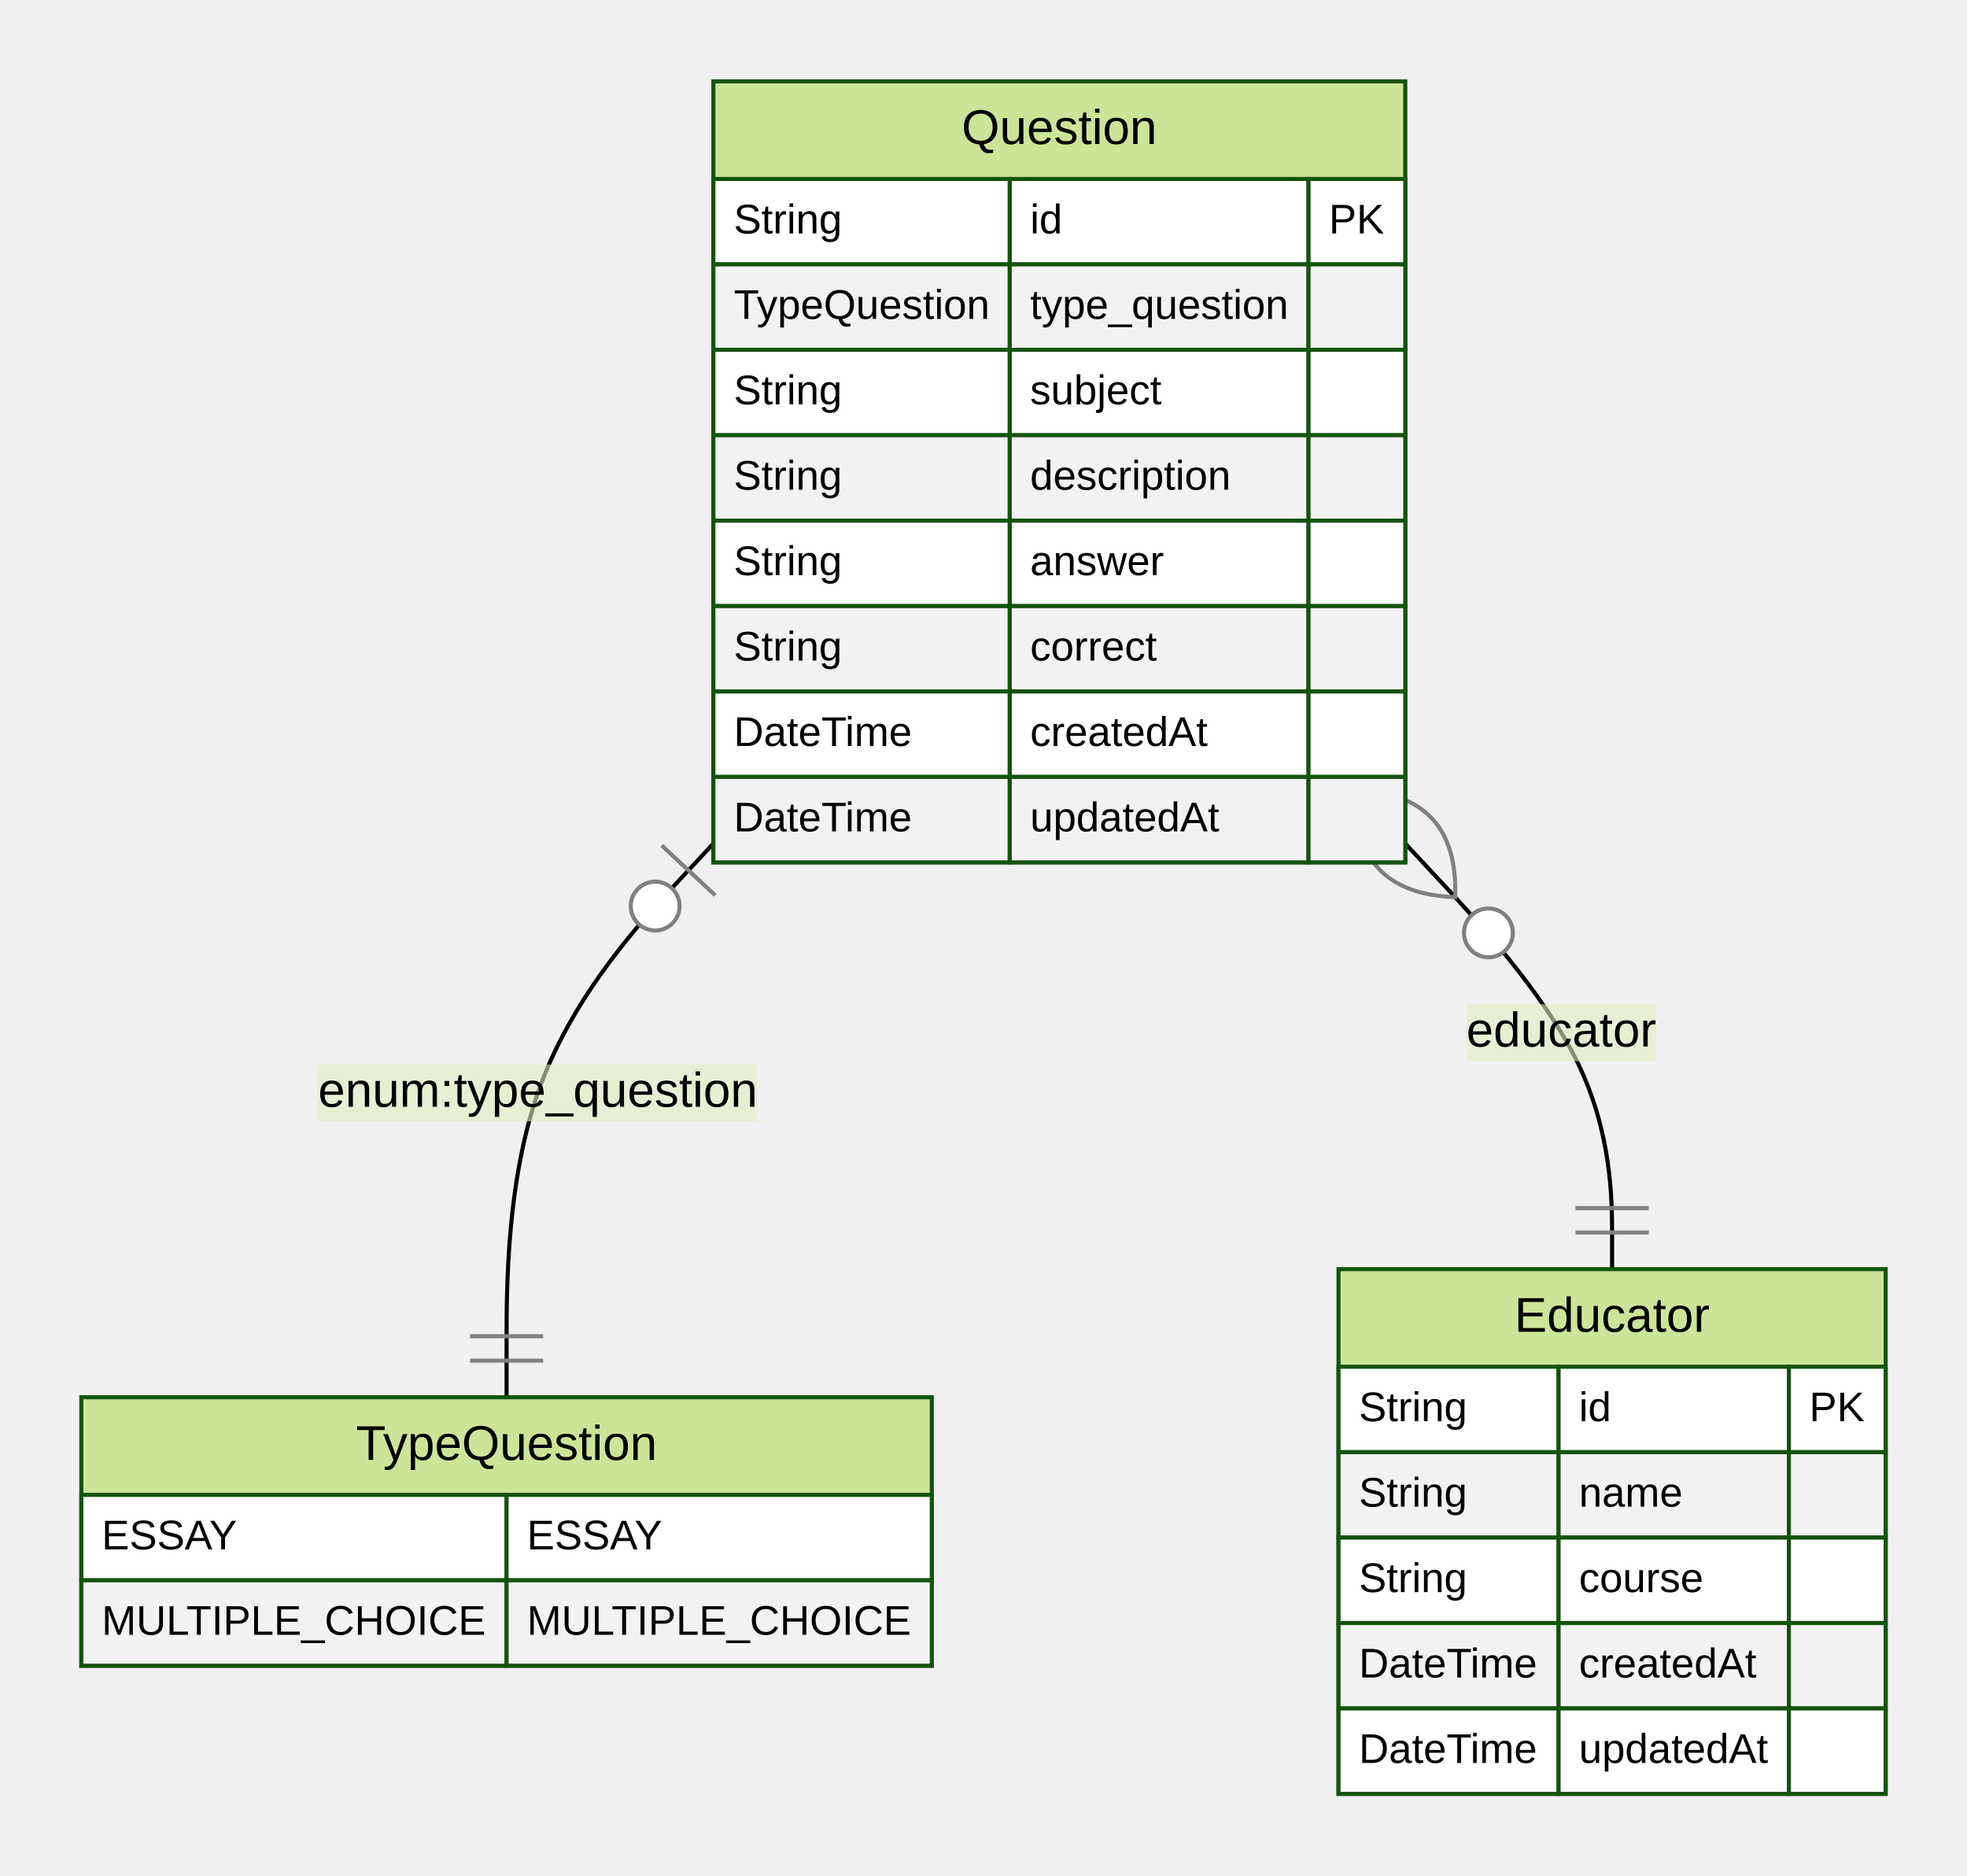
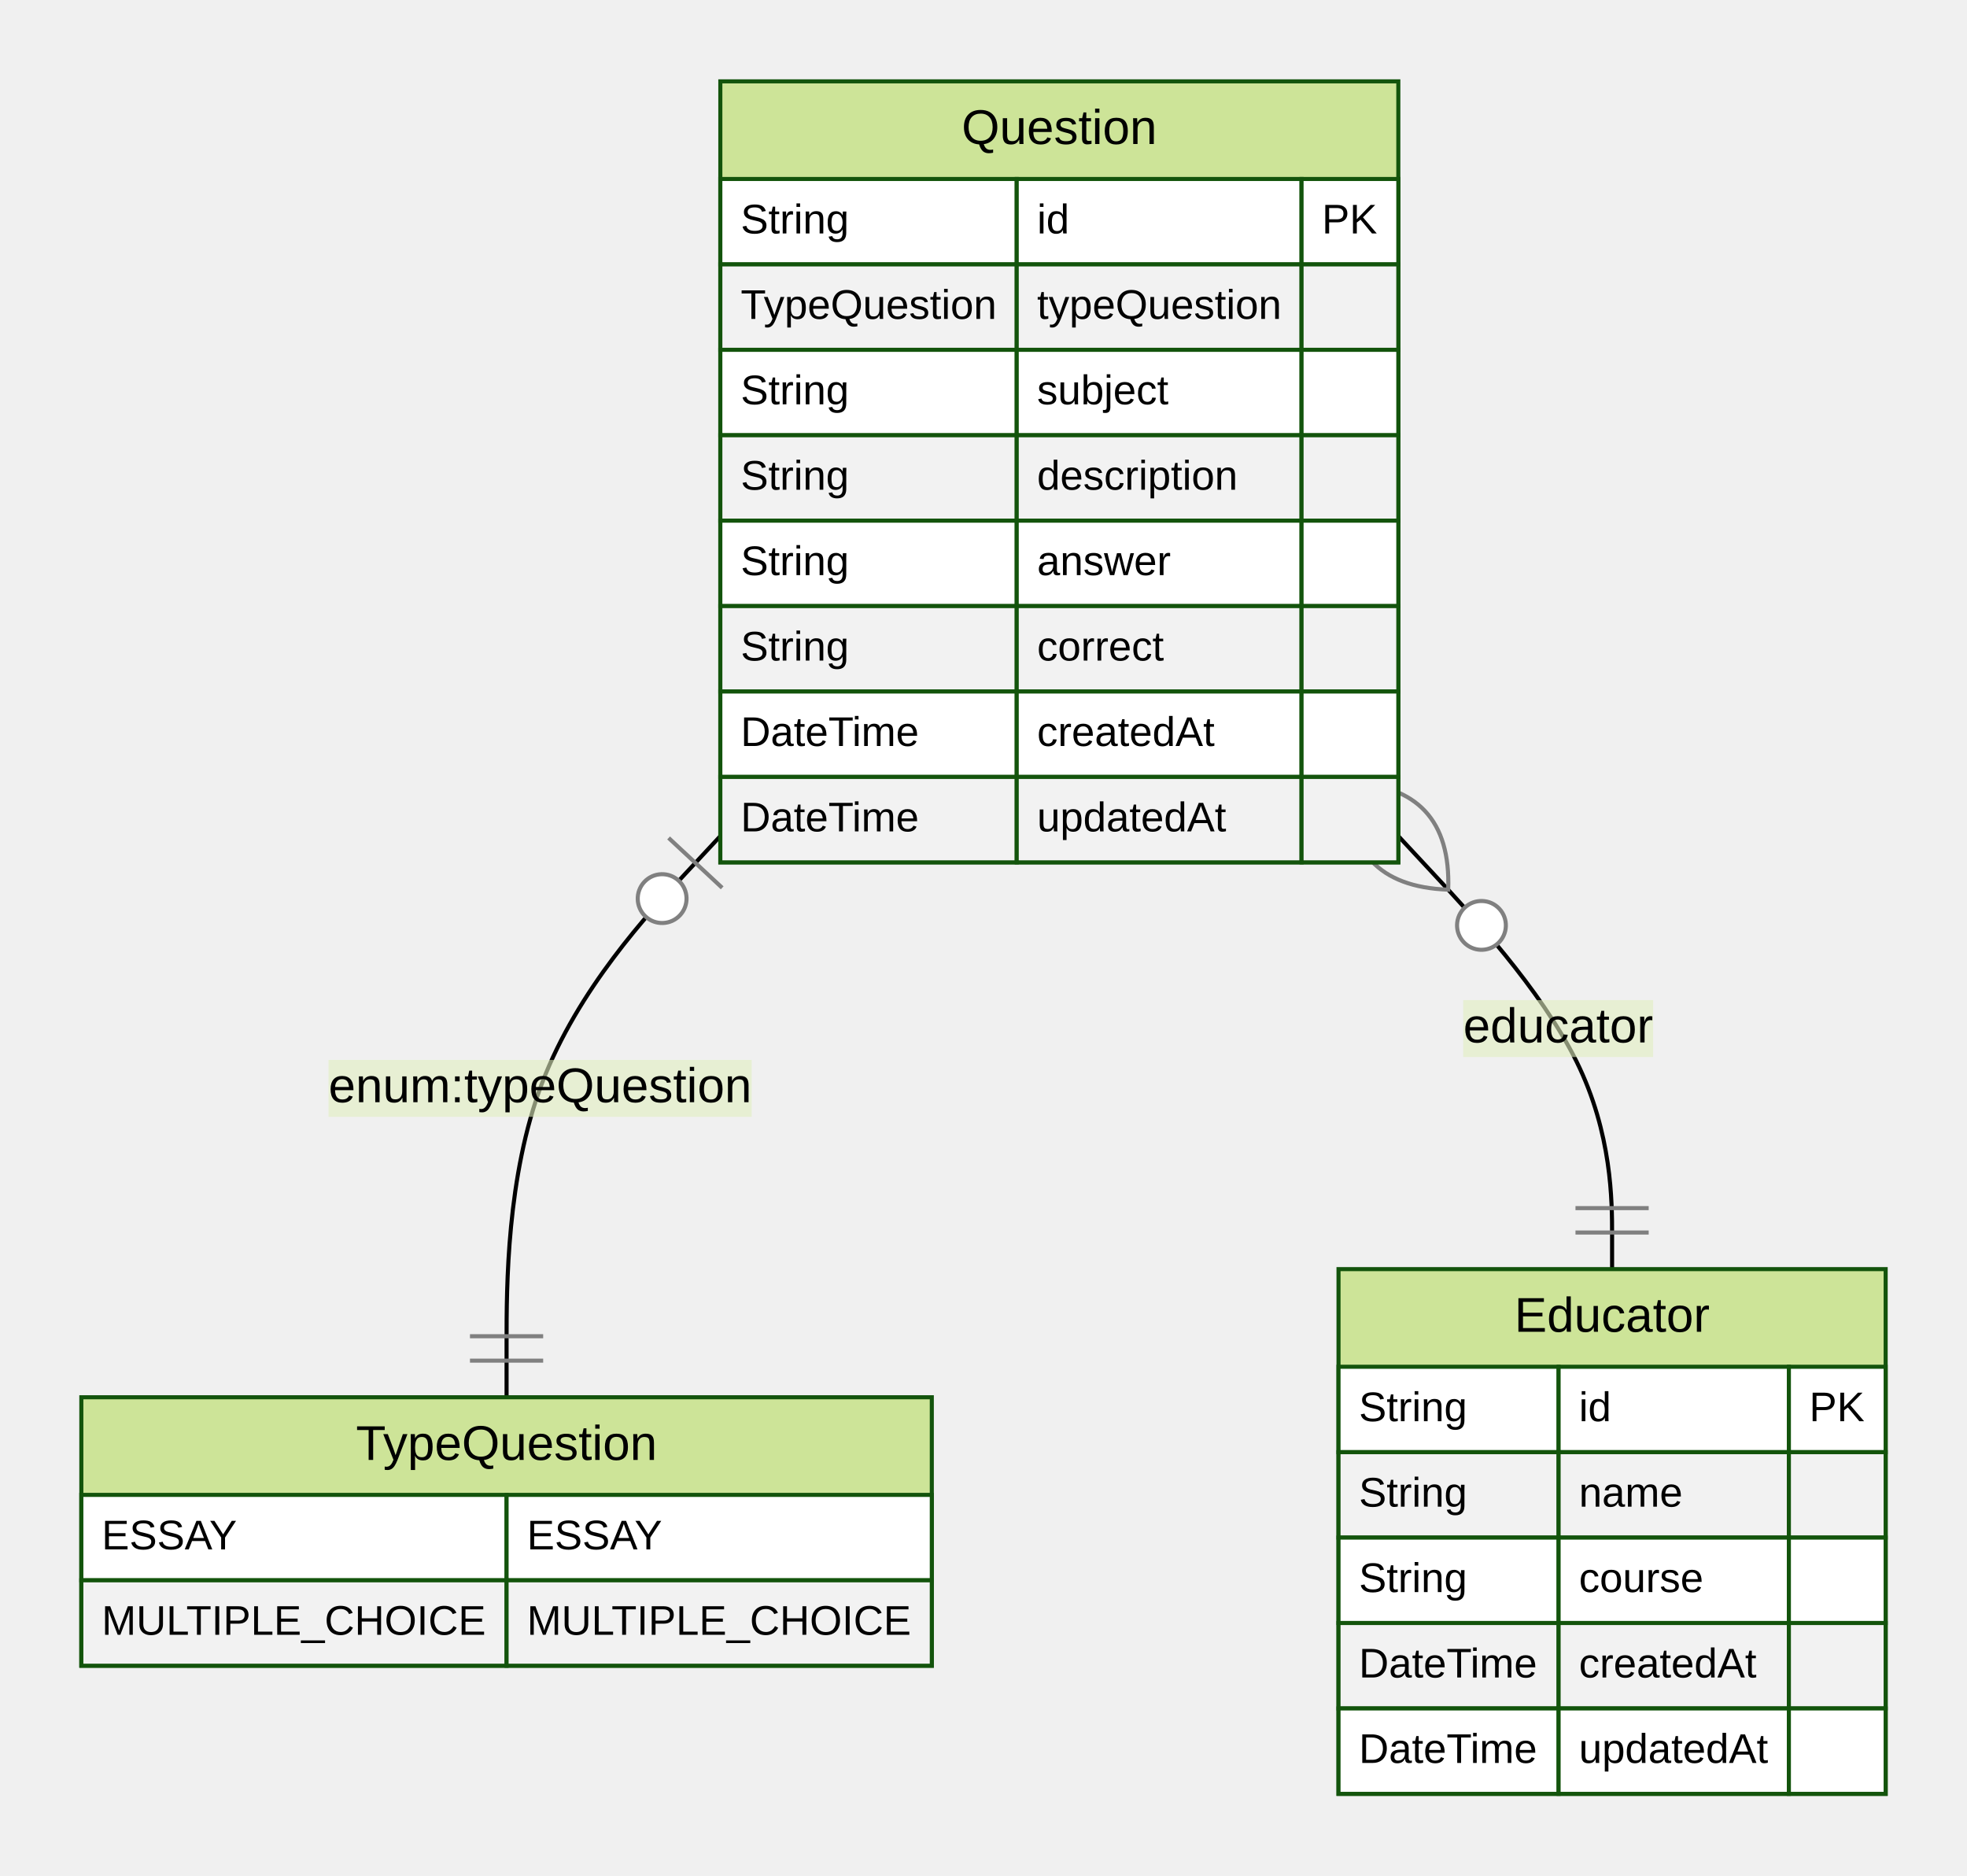
<svg xmlns="http://www.w3.org/2000/svg" aria-labelledby="chart-title-mermaid-0 chart-desc-mermaid-0" role="img" viewBox="0 0 483.634 461" style="max-width: 483.634px; background-color: white;" width="100%" id="mermaid-0">
  <style>#mermaid-0 {font-family:"trebuchet ms",verdana,arial,sans-serif;font-size:16px;fill:#000000;}#mermaid-0 .error-icon{fill:#552222;}#mermaid-0 .error-text{fill:#552222;stroke:#552222;}#mermaid-0 .edge-thickness-normal{stroke-width:2px;}#mermaid-0 .edge-thickness-thick{stroke-width:3.5px;}#mermaid-0 .edge-pattern-solid{stroke-dasharray:0;}#mermaid-0 .edge-pattern-dashed{stroke-dasharray:3;}#mermaid-0 .edge-pattern-dotted{stroke-dasharray:2;}#mermaid-0 .marker{fill:#000000;stroke:#000000;}#mermaid-0 .marker.cross{stroke:#000000;}#mermaid-0 svg{font-family:"trebuchet ms",verdana,arial,sans-serif;font-size:16px;}#mermaid-0 .entityBox{fill:#cde498;stroke:#13540c;}#mermaid-0 .attributeBoxOdd{fill:#ffffff;stroke:#13540c;}#mermaid-0 .attributeBoxEven{fill:#f2f2f2;stroke:#13540c;}#mermaid-0 .relationshipLabelBox{fill:hsl(78.158, 58.462%, 84.51%);opacity:0.7;background-color:hsl(78.158, 58.462%, 84.51%);}#mermaid-0 .relationshipLabelBox rect{opacity:0.5;}#mermaid-0 .relationshipLine{stroke:#000000;}#mermaid-0 :root{--mermaid-font-family:"trebuchet ms",verdana,arial,sans-serif;}</style>
  <g />
  <defs>
    <marker orient="auto" markerHeight="18" markerWidth="18" refY="9" refX="0" id="ONLY_ONE_START">
      <path d="M9,0 L9,18 M15,0 L15,18" fill="none" stroke="gray" />
    </marker>
  </defs>
  <defs>
    <marker orient="auto" markerHeight="18" markerWidth="18" refY="9" refX="18" id="ONLY_ONE_END">
      <path d="M3,0 L3,18 M9,0 L9,18" fill="none" stroke="gray" />
    </marker>
  </defs>
  <defs>
    <marker orient="auto" markerHeight="18" markerWidth="30" refY="9" refX="0" id="ZERO_OR_ONE_START">
      <circle r="6" cy="9" cx="21" fill="white" stroke="gray" />
      <path d="M9,0 L9,18" fill="none" stroke="gray" />
    </marker>
  </defs>
  <defs>
    <marker orient="auto" markerHeight="18" markerWidth="30" refY="9" refX="30" id="ZERO_OR_ONE_END">
      <circle r="6" cy="9" cx="9" fill="white" stroke="gray" />
      <path d="M21,0 L21,18" fill="none" stroke="gray" />
    </marker>
  </defs>
  <defs>
    <marker orient="auto" markerHeight="36" markerWidth="45" refY="18" refX="18" id="ONE_OR_MORE_START">
      <path d="M0,18 Q 18,0 36,18 Q 18,36 0,18 M42,9 L42,27" fill="none" stroke="gray" />
    </marker>
  </defs>
  <defs>
    <marker orient="auto" markerHeight="36" markerWidth="45" refY="18" refX="27" id="ONE_OR_MORE_END">
      <path d="M3,9 L3,27 M9,18 Q27,0 45,18 Q27,36 9,18" fill="none" stroke="gray" />
    </marker>
  </defs>
  <defs>
    <marker orient="auto" markerHeight="36" markerWidth="57" refY="18" refX="18" id="ZERO_OR_MORE_START">
      <circle r="6" cy="18" cx="48" fill="white" stroke="gray" />
      <path d="M0,18 Q18,0 36,18 Q18,36 0,18" fill="none" stroke="gray" />
    </marker>
  </defs>
  <defs>
    <marker orient="auto" markerHeight="36" markerWidth="57" refY="18" refX="39" id="ZERO_OR_MORE_END">
      <circle r="6" cy="18" cx="9" fill="white" stroke="gray" />
      <path d="M21,18 Q39,0 57,18 Q39,36 21,18" fill="none" stroke="gray" />
    </marker>
  </defs>
-   <path marker-start="url(#ZERO_OR_ONE_START)" marker-end="url(#ONLY_ONE_END)" fill="none" stroke="gray" d="M175.4,207.378L166.925,216.481C158.451,225.585,141.502,243.793,133.027,266.48C124.553,289.167,124.553,316.333,124.553,329.917L124.553,343.5" class="er relationshipLine" />
-   <path marker-start="url(#ZERO_OR_MORE_START)" marker-end="url(#ONLY_ONE_END)" fill="none" stroke="gray" d="M345.523,207.378L353.997,216.481C362.472,225.585,379.421,243.793,387.895,261.23C396.37,278.667,396.37,295.333,396.37,303.667L396.37,312" class="er relationshipLine" />
+   <path marker-start="url(#ZERO_OR_ONE_START)" marker-end="url(#ONLY_ONE_END)" fill="none" stroke="gray" d="M177.111,205.54L168.351,214.95C159.591,224.36,142.072,243.18,133.313,266.173C124.553,289.167,124.553,316.333,124.553,329.917L124.553,343.5" class="er relationshipLine" />
+   <path marker-start="url(#ZERO_OR_MORE_START)" marker-end="url(#ONLY_ONE_END)" fill="none" stroke="gray" d="M343.812,205.54L352.572,214.95C361.331,224.36,378.851,243.18,387.61,260.923C396.37,278.667,396.37,295.333,396.37,303.667L396.37,312" class="er relationshipLine" />
  <g transform="translate(20,343.5 )" id="TypeQuestion">
    <rect height="66" width="209.106" y="0" x="0" stroke="gray" fill-opacity="100%" fill="honeydew" class="er entityBox" />
    <text transform="translate(104.5529,12)" style="font-family: &quot;trebuchet ms&quot;, verdana, arial, sans-serif;; font-size: 12px" text-anchor="middle" dominant-baseline="middle" y="0" x="0" id="entity-TypeQuestion" class="er entityLabel">TypeQuestion</text>
    <rect height="21" width="104.553" y="24" x="0" stroke="gray" fill-opacity="100%" fill="honeydew" class="er attributeBoxOdd" />
    <text transform="translate(5,34.5)" style="font-family: &quot;trebuchet ms&quot;, verdana, arial, sans-serif;; font-size: 10.2px" text-anchor="left" dominant-baseline="middle" y="0" x="0" id="entity-TypeQuestion-attr-1-type" class="er entityLabel">ESSAY</text>
    <rect height="21" width="104.553" y="24" x="104.553" stroke="gray" fill-opacity="100%" fill="honeydew" class="er attributeBoxOdd" />
    <text transform="translate(109.5529,34.5)" style="font-family: &quot;trebuchet ms&quot;, verdana, arial, sans-serif;; font-size: 10.2px" text-anchor="left" dominant-baseline="middle" y="0" x="0" id="entity-TypeQuestion-attr-1-name" class="er entityLabel">ESSAY</text>
    <rect height="21" width="104.553" y="45" x="0" stroke="gray" fill-opacity="100%" fill="honeydew" class="er attributeBoxEven" />
    <text transform="translate(5,55.5)" style="font-family: &quot;trebuchet ms&quot;, verdana, arial, sans-serif;; font-size: 10.2px" text-anchor="left" dominant-baseline="middle" y="0" x="0" id="entity-TypeQuestion-attr-2-type" class="er entityLabel">MULTIPLE_CHOICE</text>
    <rect height="21" width="104.553" y="45" x="104.553" stroke="gray" fill-opacity="100%" fill="honeydew" class="er attributeBoxEven" />
    <text transform="translate(109.5529,55.5)" style="font-family: &quot;trebuchet ms&quot;, verdana, arial, sans-serif;; font-size: 10.2px" text-anchor="left" dominant-baseline="middle" y="0" x="0" id="entity-TypeQuestion-attr-2-name" class="er entityLabel">MULTIPLE_CHOICE</text>
  </g>
-   <g transform="translate(175.3998,20 )" id="Question">
-     <rect height="192" width="170.123" y="0" x="0" stroke="gray" fill-opacity="100%" fill="honeydew" class="er entityBox" />
-     <text transform="translate(85.06155,12)" style="font-family: &quot;trebuchet ms&quot;, verdana, arial, sans-serif;; font-size: 12px" text-anchor="middle" dominant-baseline="middle" y="0" x="0" id="entity-Question" class="er entityLabel">Question</text>
+   <g transform="translate(177.1108,20 )" id="Question">
+     <rect height="192" width="166.701" y="0" x="0" stroke="gray" fill-opacity="100%" fill="honeydew" class="er entityBox" />
+     <text transform="translate(83.35062,12)" style="font-family: &quot;trebuchet ms&quot;, verdana, arial, sans-serif;; font-size: 12px" text-anchor="middle" dominant-baseline="middle" y="0" x="0" id="entity-Question" class="er entityLabel">Question</text>
    <rect height="21" width="72.875" y="24" x="0" stroke="gray" fill-opacity="100%" fill="honeydew" class="er attributeBoxOdd" />
    <text transform="translate(5,34.5)" style="font-family: &quot;trebuchet ms&quot;, verdana, arial, sans-serif;; font-size: 10.2px" text-anchor="left" dominant-baseline="middle" y="0" x="0" id="entity-Question-attr-1-type" class="er entityLabel">String</text>
-     <rect height="21" width="73.453" y="24" x="72.875" stroke="gray" fill-opacity="100%" fill="honeydew" class="er attributeBoxOdd" />
+     <rect height="21" width="70.031" y="24" x="72.875" stroke="gray" fill-opacity="100%" fill="honeydew" class="er attributeBoxOdd" />
    <text transform="translate(77.875,34.5)" style="font-family: &quot;trebuchet ms&quot;, verdana, arial, sans-serif;; font-size: 10.2px" text-anchor="left" dominant-baseline="middle" y="0" x="0" id="entity-Question-attr-1-name" class="er entityLabel">id</text>
-     <rect height="21" width="23.795" y="24" x="146.328" stroke="gray" fill-opacity="100%" fill="honeydew" class="er attributeBoxOdd" />
-     <text transform="translate(151.3281,34.5)" style="font-family: &quot;trebuchet ms&quot;, verdana, arial, sans-serif;; font-size: 10.2px" text-anchor="left" dominant-baseline="middle" y="0" x="0" id="entity-Question-attr-1-key" class="er entityLabel">PK</text>
+     <rect height="21" width="23.795" y="24" x="142.906" stroke="gray" fill-opacity="100%" fill="honeydew" class="er attributeBoxOdd" />
+     <text transform="translate(147.9062,34.5)" style="font-family: &quot;trebuchet ms&quot;, verdana, arial, sans-serif;; font-size: 10.2px" text-anchor="left" dominant-baseline="middle" y="0" x="0" id="entity-Question-attr-1-key" class="er entityLabel">PK</text>
    <rect height="21" width="72.875" y="45" x="0" stroke="gray" fill-opacity="100%" fill="honeydew" class="er attributeBoxEven" />
    <text transform="translate(5,55.5)" style="font-family: &quot;trebuchet ms&quot;, verdana, arial, sans-serif;; font-size: 10.2px" text-anchor="left" dominant-baseline="middle" y="0" x="0" id="entity-Question-attr-2-type" class="er entityLabel">TypeQuestion</text>
-     <rect height="21" width="73.453" y="45" x="72.875" stroke="gray" fill-opacity="100%" fill="honeydew" class="er attributeBoxEven" />
-     <text transform="translate(77.875,55.5)" style="font-family: &quot;trebuchet ms&quot;, verdana, arial, sans-serif;; font-size: 10.2px" text-anchor="left" dominant-baseline="middle" y="0" x="0" id="entity-Question-attr-2-name" class="er entityLabel">type_question</text>
-     <rect height="21" width="23.795" y="45" x="146.328" stroke="gray" fill-opacity="100%" fill="honeydew" class="er attributeBoxEven" />
-     <text transform="translate(151.3281,55.5)" style="font-family: &quot;trebuchet ms&quot;, verdana, arial, sans-serif;; font-size: 10.2px" text-anchor="left" dominant-baseline="middle" y="0" x="0" id="entity-Question-attr-2-key" class="er entityLabel" />
+     <rect height="21" width="70.031" y="45" x="72.875" stroke="gray" fill-opacity="100%" fill="honeydew" class="er attributeBoxEven" />
+     <text transform="translate(77.875,55.5)" style="font-family: &quot;trebuchet ms&quot;, verdana, arial, sans-serif;; font-size: 10.2px" text-anchor="left" dominant-baseline="middle" y="0" x="0" id="entity-Question-attr-2-name" class="er entityLabel">typeQuestion</text>
+     <rect height="21" width="23.795" y="45" x="142.906" stroke="gray" fill-opacity="100%" fill="honeydew" class="er attributeBoxEven" />
+     <text transform="translate(147.9062,55.5)" style="font-family: &quot;trebuchet ms&quot;, verdana, arial, sans-serif;; font-size: 10.2px" text-anchor="left" dominant-baseline="middle" y="0" x="0" id="entity-Question-attr-2-key" class="er entityLabel" />
    <rect height="21" width="72.875" y="66" x="0" stroke="gray" fill-opacity="100%" fill="honeydew" class="er attributeBoxOdd" />
    <text transform="translate(5,76.5)" style="font-family: &quot;trebuchet ms&quot;, verdana, arial, sans-serif;; font-size: 10.2px" text-anchor="left" dominant-baseline="middle" y="0" x="0" id="entity-Question-attr-3-type" class="er entityLabel">String</text>
-     <rect height="21" width="73.453" y="66" x="72.875" stroke="gray" fill-opacity="100%" fill="honeydew" class="er attributeBoxOdd" />
+     <rect height="21" width="70.031" y="66" x="72.875" stroke="gray" fill-opacity="100%" fill="honeydew" class="er attributeBoxOdd" />
    <text transform="translate(77.875,76.5)" style="font-family: &quot;trebuchet ms&quot;, verdana, arial, sans-serif;; font-size: 10.2px" text-anchor="left" dominant-baseline="middle" y="0" x="0" id="entity-Question-attr-3-name" class="er entityLabel">subject</text>
-     <rect height="21" width="23.795" y="66" x="146.328" stroke="gray" fill-opacity="100%" fill="honeydew" class="er attributeBoxOdd" />
-     <text transform="translate(151.3281,76.5)" style="font-family: &quot;trebuchet ms&quot;, verdana, arial, sans-serif;; font-size: 10.2px" text-anchor="left" dominant-baseline="middle" y="0" x="0" id="entity-Question-attr-3-key" class="er entityLabel" />
+     <rect height="21" width="23.795" y="66" x="142.906" stroke="gray" fill-opacity="100%" fill="honeydew" class="er attributeBoxOdd" />
+     <text transform="translate(147.9062,76.5)" style="font-family: &quot;trebuchet ms&quot;, verdana, arial, sans-serif;; font-size: 10.2px" text-anchor="left" dominant-baseline="middle" y="0" x="0" id="entity-Question-attr-3-key" class="er entityLabel" />
    <rect height="21" width="72.875" y="87" x="0" stroke="gray" fill-opacity="100%" fill="honeydew" class="er attributeBoxEven" />
    <text transform="translate(5,97.5)" style="font-family: &quot;trebuchet ms&quot;, verdana, arial, sans-serif;; font-size: 10.2px" text-anchor="left" dominant-baseline="middle" y="0" x="0" id="entity-Question-attr-4-type" class="er entityLabel">String</text>
-     <rect height="21" width="73.453" y="87" x="72.875" stroke="gray" fill-opacity="100%" fill="honeydew" class="er attributeBoxEven" />
+     <rect height="21" width="70.031" y="87" x="72.875" stroke="gray" fill-opacity="100%" fill="honeydew" class="er attributeBoxEven" />
    <text transform="translate(77.875,97.5)" style="font-family: &quot;trebuchet ms&quot;, verdana, arial, sans-serif;; font-size: 10.2px" text-anchor="left" dominant-baseline="middle" y="0" x="0" id="entity-Question-attr-4-name" class="er entityLabel">description</text>
-     <rect height="21" width="23.795" y="87" x="146.328" stroke="gray" fill-opacity="100%" fill="honeydew" class="er attributeBoxEven" />
-     <text transform="translate(151.3281,97.5)" style="font-family: &quot;trebuchet ms&quot;, verdana, arial, sans-serif;; font-size: 10.2px" text-anchor="left" dominant-baseline="middle" y="0" x="0" id="entity-Question-attr-4-key" class="er entityLabel" />
+     <rect height="21" width="23.795" y="87" x="142.906" stroke="gray" fill-opacity="100%" fill="honeydew" class="er attributeBoxEven" />
+     <text transform="translate(147.9062,97.5)" style="font-family: &quot;trebuchet ms&quot;, verdana, arial, sans-serif;; font-size: 10.2px" text-anchor="left" dominant-baseline="middle" y="0" x="0" id="entity-Question-attr-4-key" class="er entityLabel" />
    <rect height="21" width="72.875" y="108" x="0" stroke="gray" fill-opacity="100%" fill="honeydew" class="er attributeBoxOdd" />
    <text transform="translate(5,118.5)" style="font-family: &quot;trebuchet ms&quot;, verdana, arial, sans-serif;; font-size: 10.2px" text-anchor="left" dominant-baseline="middle" y="0" x="0" id="entity-Question-attr-5-type" class="er entityLabel">String</text>
-     <rect height="21" width="73.453" y="108" x="72.875" stroke="gray" fill-opacity="100%" fill="honeydew" class="er attributeBoxOdd" />
+     <rect height="21" width="70.031" y="108" x="72.875" stroke="gray" fill-opacity="100%" fill="honeydew" class="er attributeBoxOdd" />
    <text transform="translate(77.875,118.5)" style="font-family: &quot;trebuchet ms&quot;, verdana, arial, sans-serif;; font-size: 10.2px" text-anchor="left" dominant-baseline="middle" y="0" x="0" id="entity-Question-attr-5-name" class="er entityLabel">answer</text>
-     <rect height="21" width="23.795" y="108" x="146.328" stroke="gray" fill-opacity="100%" fill="honeydew" class="er attributeBoxOdd" />
-     <text transform="translate(151.3281,118.5)" style="font-family: &quot;trebuchet ms&quot;, verdana, arial, sans-serif;; font-size: 10.2px" text-anchor="left" dominant-baseline="middle" y="0" x="0" id="entity-Question-attr-5-key" class="er entityLabel" />
+     <rect height="21" width="23.795" y="108" x="142.906" stroke="gray" fill-opacity="100%" fill="honeydew" class="er attributeBoxOdd" />
+     <text transform="translate(147.9062,118.5)" style="font-family: &quot;trebuchet ms&quot;, verdana, arial, sans-serif;; font-size: 10.2px" text-anchor="left" dominant-baseline="middle" y="0" x="0" id="entity-Question-attr-5-key" class="er entityLabel" />
    <rect height="21" width="72.875" y="129" x="0" stroke="gray" fill-opacity="100%" fill="honeydew" class="er attributeBoxEven" />
    <text transform="translate(5,139.5)" style="font-family: &quot;trebuchet ms&quot;, verdana, arial, sans-serif;; font-size: 10.2px" text-anchor="left" dominant-baseline="middle" y="0" x="0" id="entity-Question-attr-6-type" class="er entityLabel">String</text>
-     <rect height="21" width="73.453" y="129" x="72.875" stroke="gray" fill-opacity="100%" fill="honeydew" class="er attributeBoxEven" />
+     <rect height="21" width="70.031" y="129" x="72.875" stroke="gray" fill-opacity="100%" fill="honeydew" class="er attributeBoxEven" />
    <text transform="translate(77.875,139.5)" style="font-family: &quot;trebuchet ms&quot;, verdana, arial, sans-serif;; font-size: 10.2px" text-anchor="left" dominant-baseline="middle" y="0" x="0" id="entity-Question-attr-6-name" class="er entityLabel">correct</text>
-     <rect height="21" width="23.795" y="129" x="146.328" stroke="gray" fill-opacity="100%" fill="honeydew" class="er attributeBoxEven" />
-     <text transform="translate(151.3281,139.5)" style="font-family: &quot;trebuchet ms&quot;, verdana, arial, sans-serif;; font-size: 10.2px" text-anchor="left" dominant-baseline="middle" y="0" x="0" id="entity-Question-attr-6-key" class="er entityLabel" />
+     <rect height="21" width="23.795" y="129" x="142.906" stroke="gray" fill-opacity="100%" fill="honeydew" class="er attributeBoxEven" />
+     <text transform="translate(147.9062,139.5)" style="font-family: &quot;trebuchet ms&quot;, verdana, arial, sans-serif;; font-size: 10.2px" text-anchor="left" dominant-baseline="middle" y="0" x="0" id="entity-Question-attr-6-key" class="er entityLabel" />
    <rect height="21" width="72.875" y="150" x="0" stroke="gray" fill-opacity="100%" fill="honeydew" class="er attributeBoxOdd" />
    <text transform="translate(5,160.5)" style="font-family: &quot;trebuchet ms&quot;, verdana, arial, sans-serif;; font-size: 10.2px" text-anchor="left" dominant-baseline="middle" y="0" x="0" id="entity-Question-attr-7-type" class="er entityLabel">DateTime</text>
-     <rect height="21" width="73.453" y="150" x="72.875" stroke="gray" fill-opacity="100%" fill="honeydew" class="er attributeBoxOdd" />
+     <rect height="21" width="70.031" y="150" x="72.875" stroke="gray" fill-opacity="100%" fill="honeydew" class="er attributeBoxOdd" />
    <text transform="translate(77.875,160.5)" style="font-family: &quot;trebuchet ms&quot;, verdana, arial, sans-serif;; font-size: 10.2px" text-anchor="left" dominant-baseline="middle" y="0" x="0" id="entity-Question-attr-7-name" class="er entityLabel">createdAt</text>
-     <rect height="21" width="23.795" y="150" x="146.328" stroke="gray" fill-opacity="100%" fill="honeydew" class="er attributeBoxOdd" />
-     <text transform="translate(151.3281,160.5)" style="font-family: &quot;trebuchet ms&quot;, verdana, arial, sans-serif;; font-size: 10.2px" text-anchor="left" dominant-baseline="middle" y="0" x="0" id="entity-Question-attr-7-key" class="er entityLabel" />
+     <rect height="21" width="23.795" y="150" x="142.906" stroke="gray" fill-opacity="100%" fill="honeydew" class="er attributeBoxOdd" />
+     <text transform="translate(147.9062,160.5)" style="font-family: &quot;trebuchet ms&quot;, verdana, arial, sans-serif;; font-size: 10.2px" text-anchor="left" dominant-baseline="middle" y="0" x="0" id="entity-Question-attr-7-key" class="er entityLabel" />
    <rect height="21" width="72.875" y="171" x="0" stroke="gray" fill-opacity="100%" fill="honeydew" class="er attributeBoxEven" />
    <text transform="translate(5,181.5)" style="font-family: &quot;trebuchet ms&quot;, verdana, arial, sans-serif;; font-size: 10.2px" text-anchor="left" dominant-baseline="middle" y="0" x="0" id="entity-Question-attr-8-type" class="er entityLabel">DateTime</text>
-     <rect height="21" width="73.453" y="171" x="72.875" stroke="gray" fill-opacity="100%" fill="honeydew" class="er attributeBoxEven" />
+     <rect height="21" width="70.031" y="171" x="72.875" stroke="gray" fill-opacity="100%" fill="honeydew" class="er attributeBoxEven" />
    <text transform="translate(77.875,181.5)" style="font-family: &quot;trebuchet ms&quot;, verdana, arial, sans-serif;; font-size: 10.2px" text-anchor="left" dominant-baseline="middle" y="0" x="0" id="entity-Question-attr-8-name" class="er entityLabel">updatedAt</text>
-     <rect height="21" width="23.795" y="171" x="146.328" stroke="gray" fill-opacity="100%" fill="honeydew" class="er attributeBoxEven" />
-     <text transform="translate(151.3281,181.5)" style="font-family: &quot;trebuchet ms&quot;, verdana, arial, sans-serif;; font-size: 10.2px" text-anchor="left" dominant-baseline="middle" y="0" x="0" id="entity-Question-attr-8-key" class="er entityLabel" />
+     <rect height="21" width="23.795" y="171" x="142.906" stroke="gray" fill-opacity="100%" fill="honeydew" class="er attributeBoxEven" />
+     <text transform="translate(147.9062,181.5)" style="font-family: &quot;trebuchet ms&quot;, verdana, arial, sans-serif;; font-size: 10.2px" text-anchor="left" dominant-baseline="middle" y="0" x="0" id="entity-Question-attr-8-key" class="er entityLabel" />
  </g>
  <g transform="translate(329.1057,312 )" id="Educator">
    <rect height="129" width="134.528" y="0" x="0" stroke="gray" fill-opacity="100%" fill="honeydew" class="er entityBox" />
    <text transform="translate(67.26416,12)" style="font-family: &quot;trebuchet ms&quot;, verdana, arial, sans-serif;; font-size: 12px" text-anchor="middle" dominant-baseline="middle" y="0" x="0" id="entity-Educator" class="er entityLabel">Educator</text>
    <rect height="21" width="54.113" y="24" x="0" stroke="gray" fill-opacity="100%" fill="honeydew" class="er attributeBoxOdd" />
    <text transform="translate(5,34.5)" style="font-family: &quot;trebuchet ms&quot;, verdana, arial, sans-serif;; font-size: 10.2px" text-anchor="left" dominant-baseline="middle" y="0" x="0" id="entity-Educator-attr-1-type" class="er entityLabel">String</text>
    <rect height="21" width="56.62" y="24" x="54.113" stroke="gray" fill-opacity="100%" fill="honeydew" class="er attributeBoxOdd" />
    <text transform="translate(59.11313,34.5)" style="font-family: &quot;trebuchet ms&quot;, verdana, arial, sans-serif;; font-size: 10.2px" text-anchor="left" dominant-baseline="middle" y="0" x="0" id="entity-Educator-attr-1-name" class="er entityLabel">id</text>
    <rect height="21" width="23.795" y="24" x="110.733" stroke="gray" fill-opacity="100%" fill="honeydew" class="er attributeBoxOdd" />
    <text transform="translate(115.7333,34.5)" style="font-family: &quot;trebuchet ms&quot;, verdana, arial, sans-serif;; font-size: 10.2px" text-anchor="left" dominant-baseline="middle" y="0" x="0" id="entity-Educator-attr-1-key" class="er entityLabel">PK</text>
    <rect height="21" width="54.113" y="45" x="0" stroke="gray" fill-opacity="100%" fill="honeydew" class="er attributeBoxEven" />
    <text transform="translate(5,55.5)" style="font-family: &quot;trebuchet ms&quot;, verdana, arial, sans-serif;; font-size: 10.2px" text-anchor="left" dominant-baseline="middle" y="0" x="0" id="entity-Educator-attr-2-type" class="er entityLabel">String</text>
    <rect height="21" width="56.62" y="45" x="54.113" stroke="gray" fill-opacity="100%" fill="honeydew" class="er attributeBoxEven" />
    <text transform="translate(59.11313,55.5)" style="font-family: &quot;trebuchet ms&quot;, verdana, arial, sans-serif;; font-size: 10.2px" text-anchor="left" dominant-baseline="middle" y="0" x="0" id="entity-Educator-attr-2-name" class="er entityLabel">name</text>
    <rect height="21" width="23.795" y="45" x="110.733" stroke="gray" fill-opacity="100%" fill="honeydew" class="er attributeBoxEven" />
    <text transform="translate(115.7333,55.5)" style="font-family: &quot;trebuchet ms&quot;, verdana, arial, sans-serif;; font-size: 10.2px" text-anchor="left" dominant-baseline="middle" y="0" x="0" id="entity-Educator-attr-2-key" class="er entityLabel" />
    <rect height="21" width="54.113" y="66" x="0" stroke="gray" fill-opacity="100%" fill="honeydew" class="er attributeBoxOdd" />
    <text transform="translate(5,76.5)" style="font-family: &quot;trebuchet ms&quot;, verdana, arial, sans-serif;; font-size: 10.2px" text-anchor="left" dominant-baseline="middle" y="0" x="0" id="entity-Educator-attr-3-type" class="er entityLabel">String</text>
    <rect height="21" width="56.62" y="66" x="54.113" stroke="gray" fill-opacity="100%" fill="honeydew" class="er attributeBoxOdd" />
    <text transform="translate(59.11313,76.5)" style="font-family: &quot;trebuchet ms&quot;, verdana, arial, sans-serif;; font-size: 10.2px" text-anchor="left" dominant-baseline="middle" y="0" x="0" id="entity-Educator-attr-3-name" class="er entityLabel">course</text>
    <rect height="21" width="23.795" y="66" x="110.733" stroke="gray" fill-opacity="100%" fill="honeydew" class="er attributeBoxOdd" />
    <text transform="translate(115.7333,76.5)" style="font-family: &quot;trebuchet ms&quot;, verdana, arial, sans-serif;; font-size: 10.2px" text-anchor="left" dominant-baseline="middle" y="0" x="0" id="entity-Educator-attr-3-key" class="er entityLabel" />
    <rect height="21" width="54.113" y="87" x="0" stroke="gray" fill-opacity="100%" fill="honeydew" class="er attributeBoxEven" />
    <text transform="translate(5,97.5)" style="font-family: &quot;trebuchet ms&quot;, verdana, arial, sans-serif;; font-size: 10.2px" text-anchor="left" dominant-baseline="middle" y="0" x="0" id="entity-Educator-attr-4-type" class="er entityLabel">DateTime</text>
    <rect height="21" width="56.62" y="87" x="54.113" stroke="gray" fill-opacity="100%" fill="honeydew" class="er attributeBoxEven" />
    <text transform="translate(59.11313,97.5)" style="font-family: &quot;trebuchet ms&quot;, verdana, arial, sans-serif;; font-size: 10.2px" text-anchor="left" dominant-baseline="middle" y="0" x="0" id="entity-Educator-attr-4-name" class="er entityLabel">createdAt</text>
    <rect height="21" width="23.795" y="87" x="110.733" stroke="gray" fill-opacity="100%" fill="honeydew" class="er attributeBoxEven" />
    <text transform="translate(115.7333,97.5)" style="font-family: &quot;trebuchet ms&quot;, verdana, arial, sans-serif;; font-size: 10.2px" text-anchor="left" dominant-baseline="middle" y="0" x="0" id="entity-Educator-attr-4-key" class="er entityLabel" />
    <rect height="21" width="54.113" y="108" x="0" stroke="gray" fill-opacity="100%" fill="honeydew" class="er attributeBoxOdd" />
    <text transform="translate(5,118.5)" style="font-family: &quot;trebuchet ms&quot;, verdana, arial, sans-serif;; font-size: 10.2px" text-anchor="left" dominant-baseline="middle" y="0" x="0" id="entity-Educator-attr-5-type" class="er entityLabel">DateTime</text>
    <rect height="21" width="56.62" y="108" x="54.113" stroke="gray" fill-opacity="100%" fill="honeydew" class="er attributeBoxOdd" />
    <text transform="translate(59.11313,118.5)" style="font-family: &quot;trebuchet ms&quot;, verdana, arial, sans-serif;; font-size: 10.2px" text-anchor="left" dominant-baseline="middle" y="0" x="0" id="entity-Educator-attr-5-name" class="er entityLabel">updatedAt</text>
    <rect height="21" width="23.795" y="108" x="110.733" stroke="gray" fill-opacity="100%" fill="honeydew" class="er attributeBoxOdd" />
    <text transform="translate(115.7333,118.5)" style="font-family: &quot;trebuchet ms&quot;, verdana, arial, sans-serif;; font-size: 10.2px" text-anchor="left" dominant-baseline="middle" y="0" x="0" id="entity-Educator-attr-5-key" class="er entityLabel" />
  </g>
-   <rect fill-opacity="85%" fill="white" height="14" width="108.078" y="261.682" x="78.197" class="er relationshipLabelBox" />
-   <text style="font-family: &quot;trebuchet ms&quot;, verdana, arial, sans-serif;; font-size: 12px" dominant-baseline="middle" text-anchor="middle" y="268.682" x="132.236" id="rel1" class="er relationshipLabel">enum:type_question</text>
-   <rect fill-opacity="85%" fill="white" height="14" width="46.703" y="246.879" x="360.528" class="er relationshipLabelBox" />
-   <text style="font-family: &quot;trebuchet ms&quot;, verdana, arial, sans-serif;; font-size: 12px" dominant-baseline="middle" text-anchor="middle" y="253.879" x="383.879" id="rel2" class="er relationshipLabel">educator</text>
+   <rect fill-opacity="85%" fill="white" height="14" width="104.062" y="260.565" x="80.763" class="er relationshipLabelBox" />
+   <text style="font-family: &quot;trebuchet ms&quot;, verdana, arial, sans-serif;; font-size: 12px" dominant-baseline="middle" text-anchor="middle" y="267.565" x="132.795" id="rel1" class="er relationshipLabel">enum:typeQuestion</text>
+   <rect fill-opacity="85%" fill="white" height="14" width="46.703" y="245.864" x="359.762" class="er relationshipLabelBox" />
+   <text style="font-family: &quot;trebuchet ms&quot;, verdana, arial, sans-serif;; font-size: 12px" dominant-baseline="middle" text-anchor="middle" y="252.864" x="383.113" id="rel2" class="er relationshipLabel">educator</text>
</svg>
